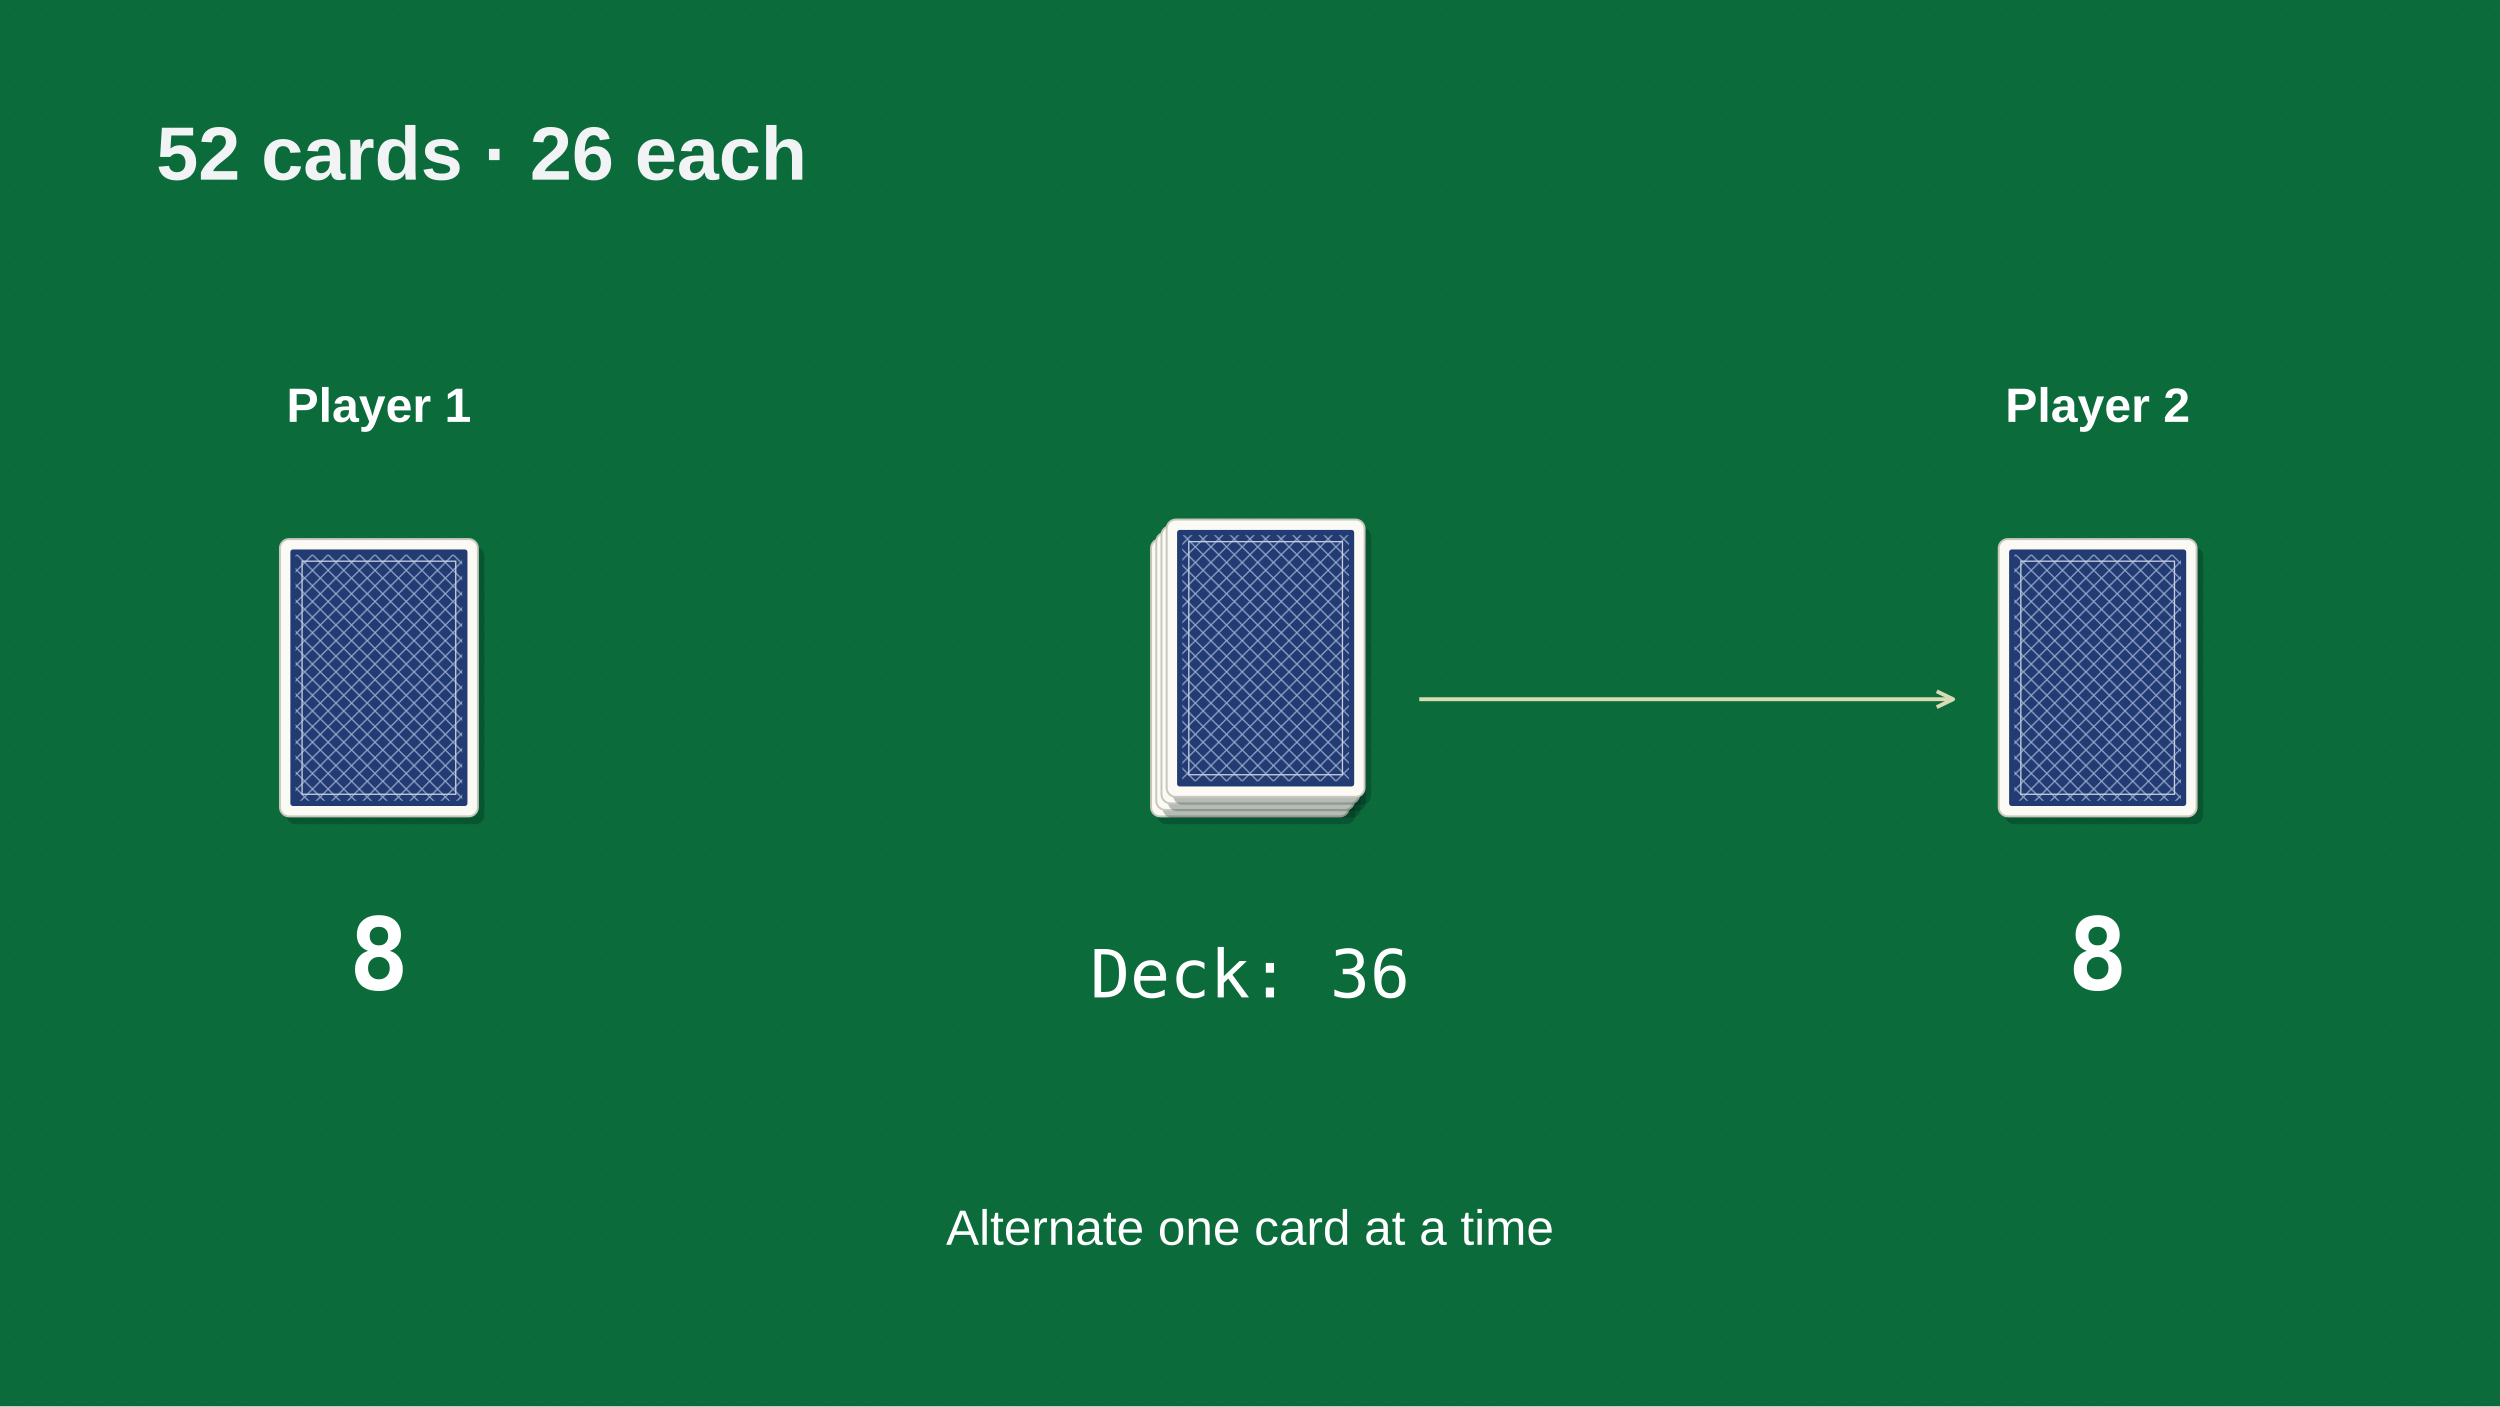
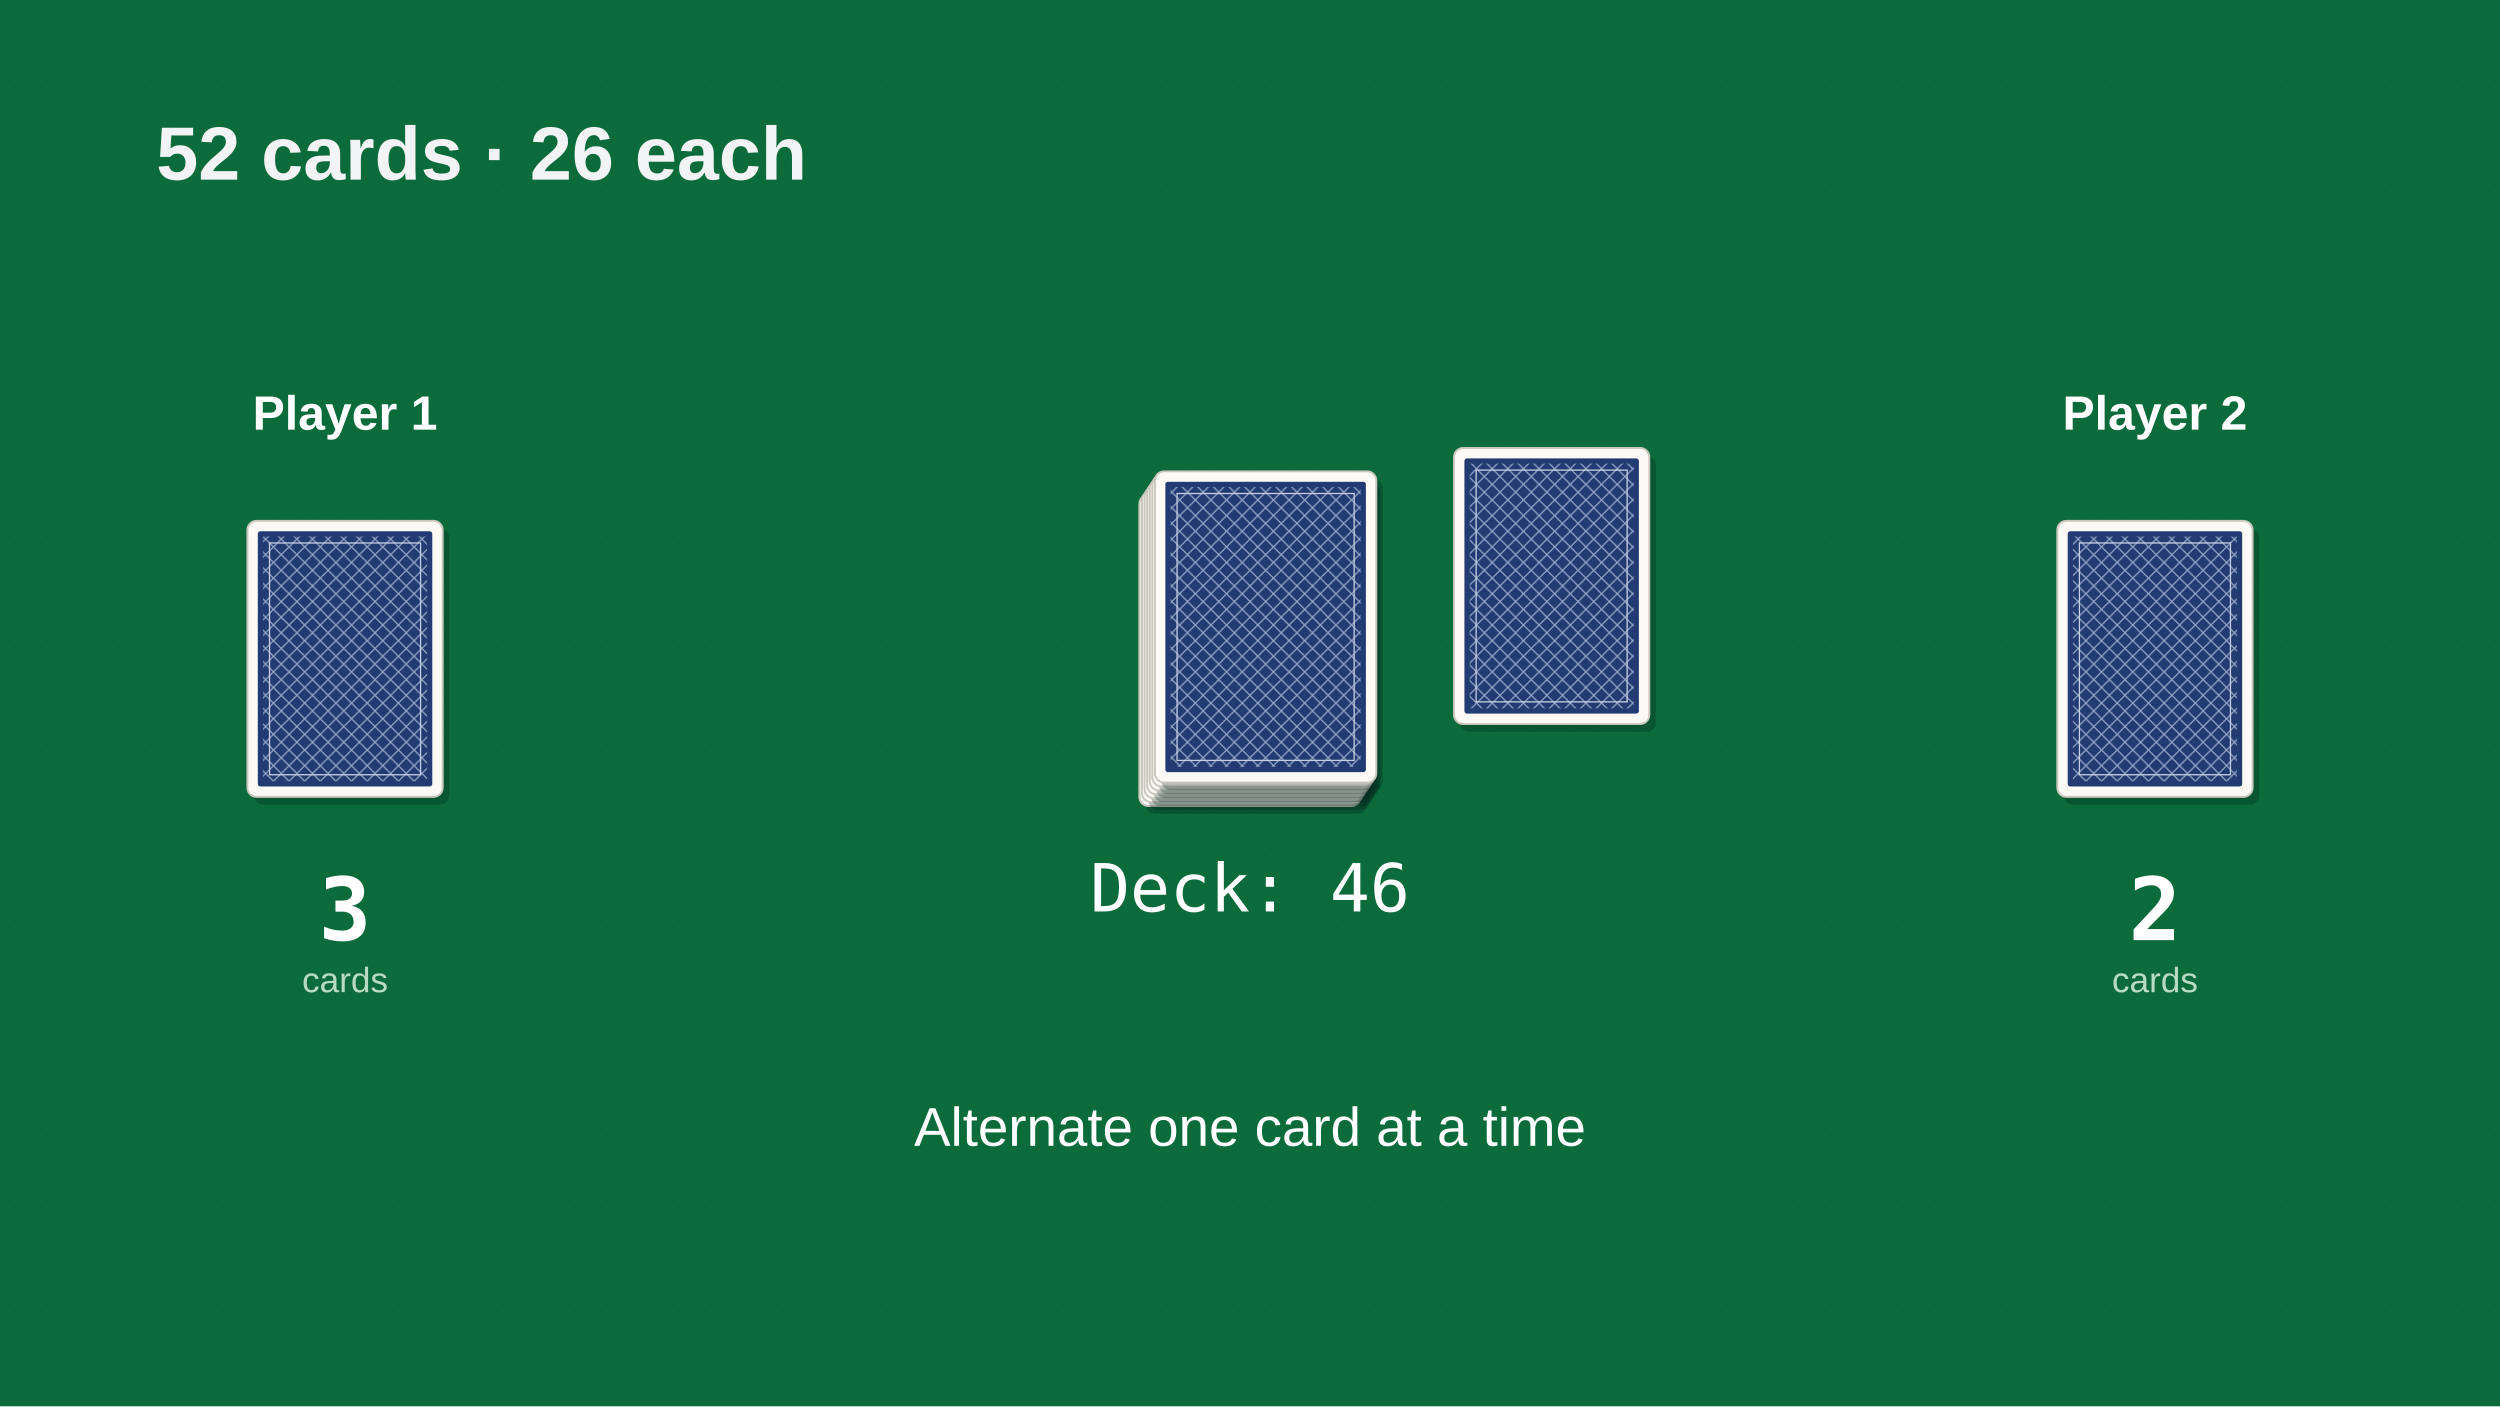
<svg xmlns="http://www.w3.org/2000/svg" width="1920" height="1080" viewBox="0 0 1920 1080" role="img">
  <defs>
    <pattern id="back" width="12" height="12" patternUnits="userSpaceOnUse">
      <path d="M0 6L6 0L12 6L6 12Z" fill="none" stroke="#8fa1c5" stroke-width="1" />
    </pattern>
    <pattern id="felt" width="10" height="10" patternUnits="userSpaceOnUse">
      <path d="M1 2h1M6 7h1" stroke="#ffffff" stroke-opacity=".035" />
    </pattern>
  </defs>
  <rect x="0.00" y="0.00" width="1920.00" height="1080.00" rx="0" fill="#0b6b3a" />
  <rect x="0.00" y="0.00" width="1920.00" height="1080.00" rx="0" fill="url(#felt)" />
  <text x="120.00" y="138.00" font-family="Liberation Sans" font-size="58" font-weight="700" fill="#f1f3f5" text-anchor="start" opacity="1" xml:space="preserve">52 cards · 26 each</text>
-   <text x="291.00" y="324.00" font-family="Liberation Sans" font-size="37" font-weight="700" fill="#fff" text-anchor="middle" opacity="1" xml:space="preserve">Player 1</text>
+   <text x="265.00" y="330.00" font-family="Liberation Sans" font-size="37" font-weight="700" fill="#ffffff" text-anchor="middle" opacity="1" xml:space="preserve">Player 1</text>
  <g opacity="1">
-     <rect x="220.00" y="420.00" width="152.00" height="213.00" rx="7" fill="#001e18" opacity="0.28" />
-     <rect x="215.00" y="414.00" width="152.00" height="213.00" rx="7" fill="#fbfaf4" stroke="#c9c7bd" stroke-width="1.5" />
-     <rect x="223.00" y="422.00" width="136.00" height="197.00" rx="2" fill="#223b72" />
-     <rect x="227.00" y="426.00" width="128.00" height="189.00" rx="0" fill="url(#back)" />
-     <rect x="232.00" y="431.00" width="118.00" height="179.00" rx="0" fill="none" stroke="#c5cfdf" stroke-width="1" />
+     <rect x="195.00" y="406.00" width="150.00" height="212.00" rx="7" fill="#001e18" opacity="0.28" />
+     <rect x="190.00" y="400.00" width="150.00" height="212.00" rx="7" fill="#fbfaf4" stroke="#c9c7bd" stroke-width="1.5" />
+     <rect x="198.00" y="408.00" width="134.00" height="196.00" rx="2" fill="#223b72" />
+     <rect x="202.00" y="412.00" width="126.00" height="188.00" rx="0" fill="url(#back)" />
+     <rect x="207.00" y="417.00" width="116.00" height="178.00" rx="0" fill="none" stroke="#c5cfdf" stroke-width="1" />
  </g>
-   <text x="291.00" y="760.00" font-family="DejaVu Sans Mono" font-size="77" font-weight="700" fill="#fff" text-anchor="middle" opacity="1" xml:space="preserve">8</text>
-   <text x="1611.00" y="324.00" font-family="Liberation Sans" font-size="37" font-weight="700" fill="#fff" text-anchor="middle" opacity="1" xml:space="preserve">Player 2</text>
+   <text x="265.00" y="722.00" font-family="DejaVu Sans Mono" font-size="67" font-weight="700" fill="#ffffff" text-anchor="middle" opacity="1" xml:space="preserve">3</text>
+   <text x="265.00" y="762.00" font-family="Liberation Sans" font-size="27" font-weight="400" fill="#b9dac3" text-anchor="middle" opacity="1" xml:space="preserve">cards</text>
+   <text x="1655.00" y="330.00" font-family="Liberation Sans" font-size="37" font-weight="700" fill="#ffffff" text-anchor="middle" opacity="1" xml:space="preserve">Player 2</text>
  <g opacity="1">
-     <rect x="1540.00" y="420.00" width="152.00" height="213.00" rx="7" fill="#001e18" opacity="0.28" />
-     <rect x="1535.00" y="414.00" width="152.00" height="213.00" rx="7" fill="#fbfaf4" stroke="#c9c7bd" stroke-width="1.5" />
-     <rect x="1543.00" y="422.00" width="136.00" height="197.00" rx="2" fill="#223b72" />
-     <rect x="1547.00" y="426.00" width="128.00" height="189.00" rx="0" fill="url(#back)" />
-     <rect x="1552.00" y="431.00" width="118.00" height="179.00" rx="0" fill="none" stroke="#c5cfdf" stroke-width="1" />
+     <rect x="1585.00" y="406.00" width="150.00" height="212.00" rx="7" fill="#001e18" opacity="0.28" />
+     <rect x="1580.00" y="400.00" width="150.00" height="212.00" rx="7" fill="#fbfaf4" stroke="#c9c7bd" stroke-width="1.5" />
+     <rect x="1588.00" y="408.00" width="134.00" height="196.00" rx="2" fill="#223b72" />
+     <rect x="1592.00" y="412.00" width="126.00" height="188.00" rx="0" fill="url(#back)" />
+     <rect x="1597.00" y="417.00" width="116.00" height="178.00" rx="0" fill="none" stroke="#c5cfdf" stroke-width="1" />
  </g>
-   <text x="1611.00" y="760.00" font-family="DejaVu Sans Mono" font-size="77" font-weight="700" fill="#fff" text-anchor="middle" opacity="1" xml:space="preserve">8</text>
+   <text x="1655.00" y="722.00" font-family="DejaVu Sans Mono" font-size="67" font-weight="700" fill="#ffffff" text-anchor="middle" opacity="1" xml:space="preserve">2</text>
+   <text x="1655.00" y="762.00" font-family="Liberation Sans" font-size="27" font-weight="400" fill="#b9dac3" text-anchor="middle" opacity="1" xml:space="preserve">cards</text>
  <g opacity="1">
-     <rect x="889.00" y="420.00" width="152.00" height="213.00" rx="7" fill="#001e18" opacity="0.28" />
-     <rect x="884.00" y="414.00" width="152.00" height="213.00" rx="7" fill="#fbfaf4" stroke="#c9c7bd" stroke-width="1.5" />
-     <rect x="892.00" y="422.00" width="136.00" height="197.00" rx="2" fill="#223b72" />
-     <rect x="896.00" y="426.00" width="128.00" height="189.00" rx="0" fill="url(#back)" />
-     <rect x="901.00" y="431.00" width="118.00" height="179.00" rx="0" fill="none" stroke="#c5cfdf" stroke-width="1" />
+     <rect x="880.00" y="386.00" width="170.00" height="239.00" rx="7" fill="#001e18" opacity="0.28" />
+     <rect x="875.00" y="380.00" width="170.00" height="239.00" rx="7" fill="#fbfaf4" stroke="#c9c7bd" stroke-width="1.5" />
+     <rect x="883.00" y="388.00" width="154.00" height="223.00" rx="2" fill="#223b72" />
+     <rect x="887.00" y="392.00" width="146.00" height="215.00" rx="0" fill="url(#back)" />
+     <rect x="892.00" y="397.00" width="136.00" height="205.00" rx="0" fill="none" stroke="#c5cfdf" stroke-width="1" />
  </g>
  <g opacity="1">
-     <rect x="893.00" y="415.00" width="152.00" height="213.00" rx="7" fill="#001e18" opacity="0.28" />
-     <rect x="888.00" y="409.00" width="152.00" height="213.00" rx="7" fill="#fbfaf4" stroke="#c9c7bd" stroke-width="1.5" />
-     <rect x="896.00" y="417.00" width="136.00" height="197.00" rx="2" fill="#223b72" />
-     <rect x="900.00" y="421.00" width="128.00" height="189.00" rx="0" fill="url(#back)" />
-     <rect x="905.00" y="426.00" width="118.00" height="179.00" rx="0" fill="none" stroke="#c5cfdf" stroke-width="1" />
+     <rect x="882.00" y="383.00" width="170.00" height="239.00" rx="7" fill="#001e18" opacity="0.28" />
+     <rect x="877.00" y="377.00" width="170.00" height="239.00" rx="7" fill="#fbfaf4" stroke="#c9c7bd" stroke-width="1.5" />
+     <rect x="885.00" y="385.00" width="154.00" height="223.00" rx="2" fill="#223b72" />
+     <rect x="889.00" y="389.00" width="146.00" height="215.00" rx="0" fill="url(#back)" />
+     <rect x="894.00" y="394.00" width="136.00" height="205.00" rx="0" fill="none" stroke="#c5cfdf" stroke-width="1" />
  </g>
  <g opacity="1">
-     <rect x="897.00" y="410.00" width="152.00" height="213.00" rx="7" fill="#001e18" opacity="0.28" />
-     <rect x="892.00" y="404.00" width="152.00" height="213.00" rx="7" fill="#fbfaf4" stroke="#c9c7bd" stroke-width="1.5" />
-     <rect x="900.00" y="412.00" width="136.00" height="197.00" rx="2" fill="#223b72" />
-     <rect x="904.00" y="416.00" width="128.00" height="189.00" rx="0" fill="url(#back)" />
-     <rect x="909.00" y="421.00" width="118.00" height="179.00" rx="0" fill="none" stroke="#c5cfdf" stroke-width="1" />
+     <rect x="884.00" y="380.00" width="170.00" height="239.00" rx="7" fill="#001e18" opacity="0.28" />
+     <rect x="879.00" y="374.00" width="170.00" height="239.00" rx="7" fill="#fbfaf4" stroke="#c9c7bd" stroke-width="1.5" />
+     <rect x="887.00" y="382.00" width="154.00" height="223.00" rx="2" fill="#223b72" />
+     <rect x="891.00" y="386.00" width="146.00" height="215.00" rx="0" fill="url(#back)" />
+     <rect x="896.00" y="391.00" width="136.00" height="205.00" rx="0" fill="none" stroke="#c5cfdf" stroke-width="1" />
  </g>
  <g opacity="1">
-     <rect x="901.00" y="405.00" width="152.00" height="213.00" rx="7" fill="#001e18" opacity="0.28" />
-     <rect x="896.00" y="399.00" width="152.00" height="213.00" rx="7" fill="#fbfaf4" stroke="#c9c7bd" stroke-width="1.5" />
-     <rect x="904.00" y="407.00" width="136.00" height="197.00" rx="2" fill="#223b72" />
-     <rect x="908.00" y="411.00" width="128.00" height="189.00" rx="0" fill="url(#back)" />
-     <rect x="913.00" y="416.00" width="118.00" height="179.00" rx="0" fill="none" stroke="#c5cfdf" stroke-width="1" />
+     <rect x="886.00" y="377.00" width="170.00" height="239.00" rx="7" fill="#001e18" opacity="0.28" />
+     <rect x="881.00" y="371.00" width="170.00" height="239.00" rx="7" fill="#fbfaf4" stroke="#c9c7bd" stroke-width="1.5" />
+     <rect x="889.00" y="379.00" width="154.00" height="223.00" rx="2" fill="#223b72" />
+     <rect x="893.00" y="383.00" width="146.00" height="215.00" rx="0" fill="url(#back)" />
+     <rect x="898.00" y="388.00" width="136.00" height="205.00" rx="0" fill="none" stroke="#c5cfdf" stroke-width="1" />
  </g>
-   <text x="960.00" y="766.00" font-family="DejaVu Sans Mono" font-size="51" font-weight="400" fill="#fff" text-anchor="middle" opacity="1" xml:space="preserve">Deck: 36</text>
-   <path d="M1090.00 537.00L1500.00 537.00" fill="none" stroke="#d8dcb4" stroke-width="3" />
-   <path d="M1487.394 543.09 L1500 537 L1487.394 530.91" stroke="#d8dcb4" stroke-width="3" fill="none" stroke-linejoin="round" />
-   <text x="960.00" y="956.00" font-family="Liberation Sans" font-size="38" font-weight="400" fill="#fff" text-anchor="middle" opacity="1" xml:space="preserve">Alternate one card at a time</text>
+   <g opacity="1">
+     <rect x="888.00" y="374.00" width="170.00" height="239.00" rx="7" fill="#001e18" opacity="0.28" />
+     <rect x="883.00" y="368.00" width="170.00" height="239.00" rx="7" fill="#fbfaf4" stroke="#c9c7bd" stroke-width="1.5" />
+     <rect x="891.00" y="376.00" width="154.00" height="223.00" rx="2" fill="#223b72" />
+     <rect x="895.00" y="380.00" width="146.00" height="215.00" rx="0" fill="url(#back)" />
+     <rect x="900.00" y="385.00" width="136.00" height="205.00" rx="0" fill="none" stroke="#c5cfdf" stroke-width="1" />
+   </g>
+   <g opacity="1">
+     <rect x="890.00" y="371.00" width="170.00" height="239.00" rx="7" fill="#001e18" opacity="0.28" />
+     <rect x="885.00" y="365.00" width="170.00" height="239.00" rx="7" fill="#fbfaf4" stroke="#c9c7bd" stroke-width="1.5" />
+     <rect x="893.00" y="373.00" width="154.00" height="223.00" rx="2" fill="#223b72" />
+     <rect x="897.00" y="377.00" width="146.00" height="215.00" rx="0" fill="url(#back)" />
+     <rect x="902.00" y="382.00" width="136.00" height="205.00" rx="0" fill="none" stroke="#c5cfdf" stroke-width="1" />
+   </g>
+   <g opacity="1">
+     <rect x="892.00" y="368.00" width="170.00" height="239.00" rx="7" fill="#001e18" opacity="0.28" />
+     <rect x="887.00" y="362.00" width="170.00" height="239.00" rx="7" fill="#fbfaf4" stroke="#c9c7bd" stroke-width="1.5" />
+     <rect x="895.00" y="370.00" width="154.00" height="223.00" rx="2" fill="#223b72" />
+     <rect x="899.00" y="374.00" width="146.00" height="215.00" rx="0" fill="url(#back)" />
+     <rect x="904.00" y="379.00" width="136.00" height="205.00" rx="0" fill="none" stroke="#c5cfdf" stroke-width="1" />
+   </g>
+   <text x="960.00" y="700.00" font-family="DejaVu Sans Mono" font-size="51" font-weight="400" fill="#ffffff" text-anchor="middle" opacity="1" xml:space="preserve">Deck: 46</text>
+   <g opacity="1">
+     <rect x="1121.67" y="350.04" width="150.00" height="212.00" rx="7" fill="#001e18" opacity="0.28" />
+     <rect x="1116.67" y="344.04" width="150.00" height="212.00" rx="7" fill="#fbfaf4" stroke="#c9c7bd" stroke-width="1.5" />
+     <rect x="1124.67" y="352.04" width="134.00" height="196.00" rx="2" fill="#223b72" />
+     <rect x="1128.67" y="356.04" width="126.00" height="188.00" rx="0" fill="url(#back)" />
+     <rect x="1133.67" y="361.04" width="116.00" height="178.00" rx="0" fill="none" stroke="#c5cfdf" stroke-width="1" />
+   </g>
+   <text x="960.00" y="880.00" font-family="Liberation Sans" font-size="42" font-weight="400" fill="#ffffff" text-anchor="middle" opacity="1" xml:space="preserve">Alternate one card at a time</text>
</svg>
